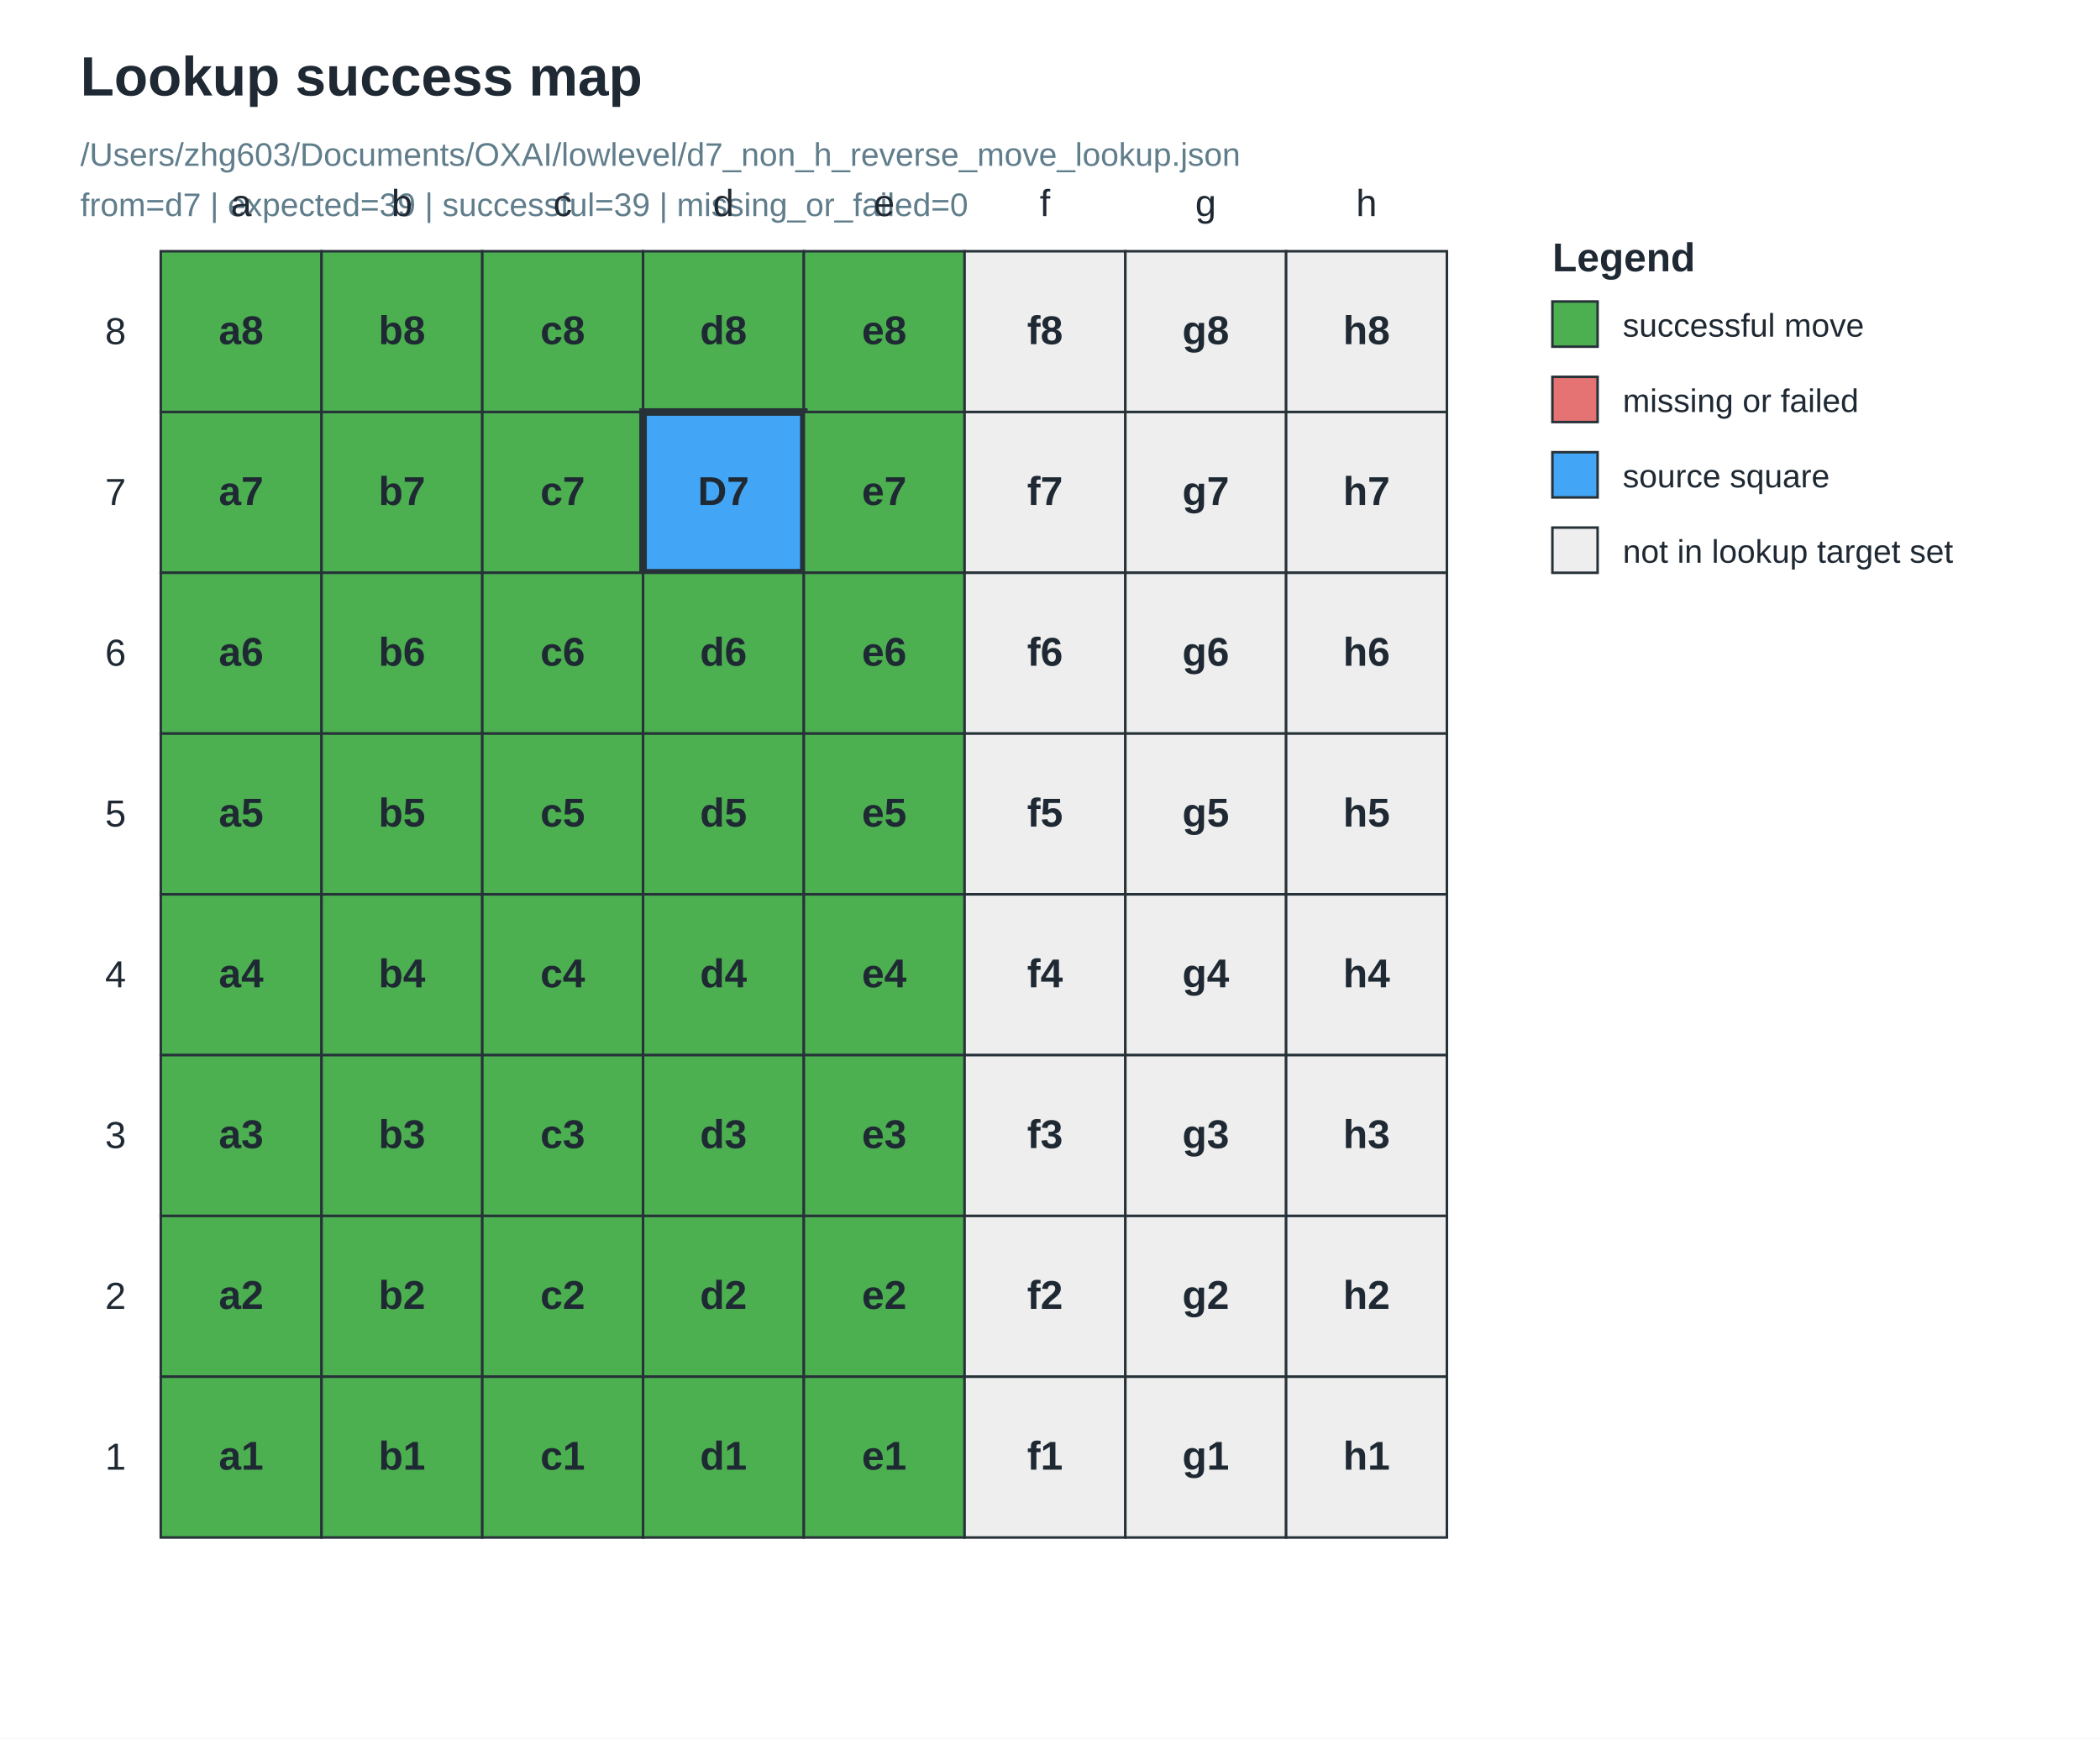
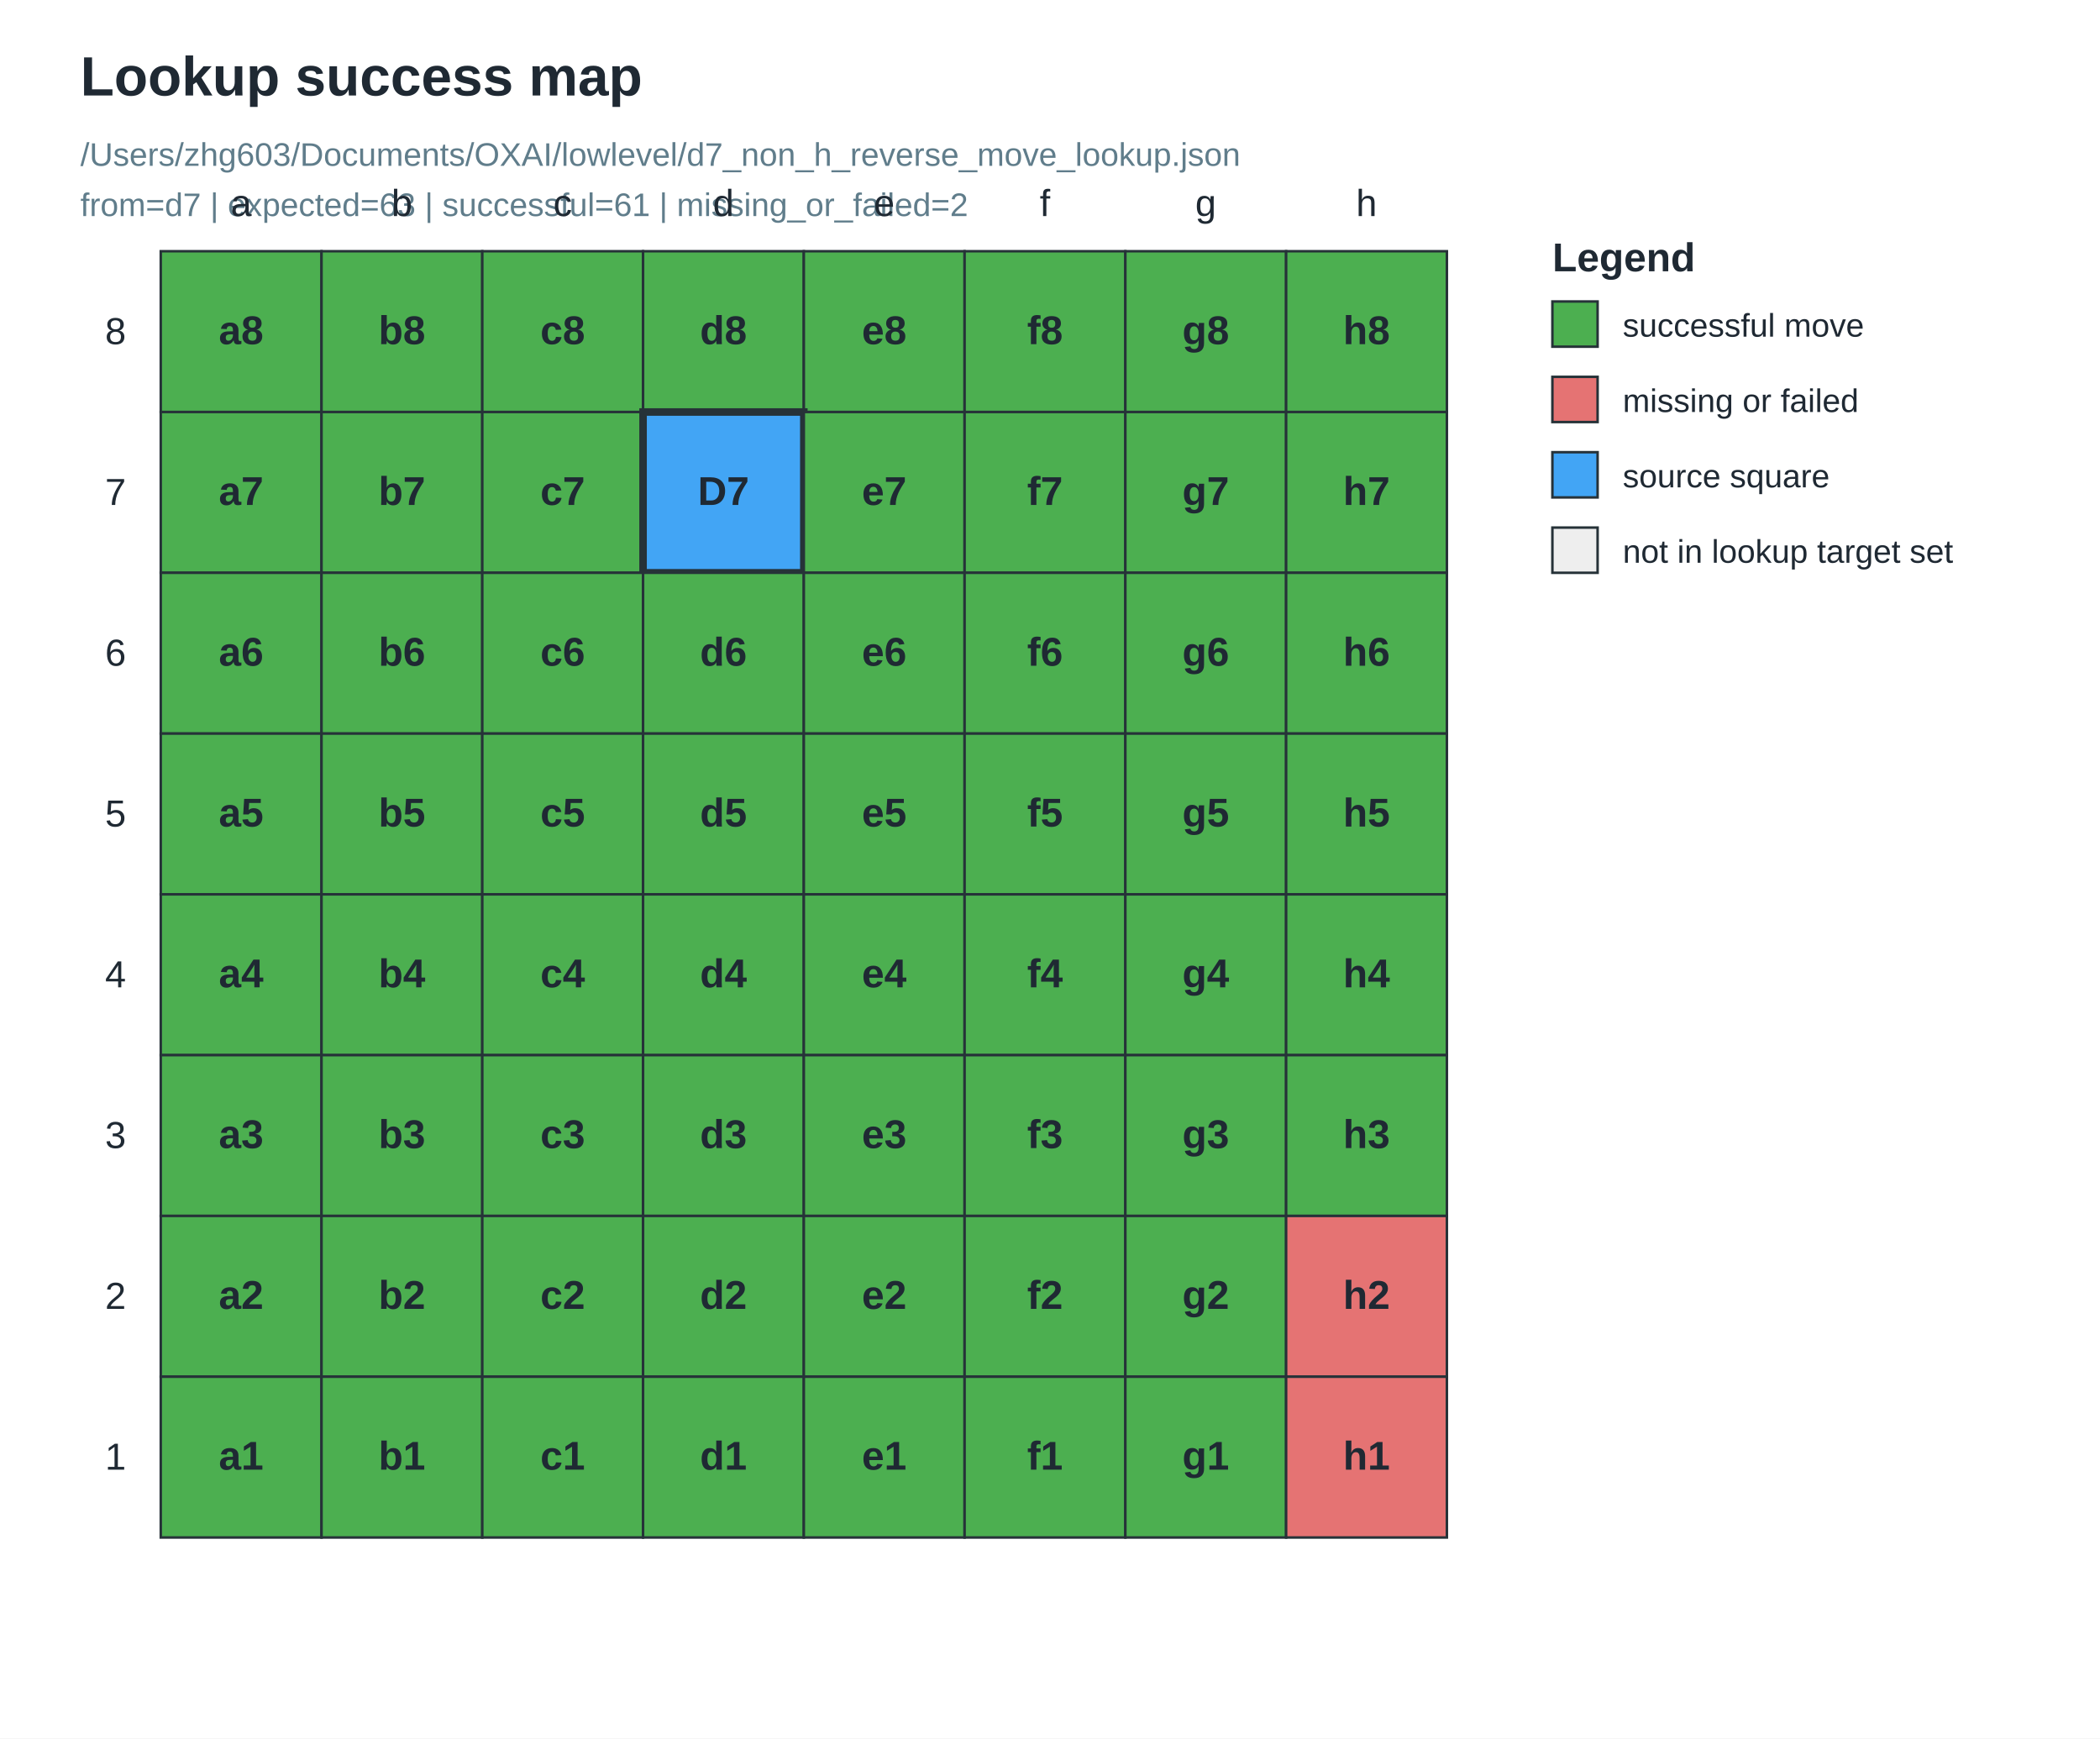
<svg xmlns="http://www.w3.org/2000/svg" width="836" height="692" viewBox="0 0 836 692">
  <rect width="100%" height="100%" fill="white" />
  <text x="32" y="38" font-family="Arial, sans-serif" font-size="22" font-weight="700" fill="#1f2933">Lookup success map</text>
  <text x="32" y="66" font-family="Arial, sans-serif" font-size="13" fill="#607d8b">/Users/zhg603/Documents/OXAI/lowlevel/d7_non_h_reverse_move_lookup.json</text>
-   <text x="32" y="86" font-family="Arial, sans-serif" font-size="13" fill="#607d8b">from=d7 | expected=39 | successful=39 | missing_or_failed=0</text>
+   <text x="32" y="86" font-family="Arial, sans-serif" font-size="13" fill="#607d8b">from=d7 | expected=63 | successful=61 | missing_or_failed=2</text>
  <text x="96.0" y="86" text-anchor="middle" font-family="Arial, sans-serif" font-size="15" fill="#1f2933">a</text>
  <text x="160.0" y="86" text-anchor="middle" font-family="Arial, sans-serif" font-size="15" fill="#1f2933">b</text>
  <text x="224.0" y="86" text-anchor="middle" font-family="Arial, sans-serif" font-size="15" fill="#1f2933">c</text>
  <text x="288.0" y="86" text-anchor="middle" font-family="Arial, sans-serif" font-size="15" fill="#1f2933">d</text>
  <text x="352.0" y="86" text-anchor="middle" font-family="Arial, sans-serif" font-size="15" fill="#1f2933">e</text>
  <text x="416.0" y="86" text-anchor="middle" font-family="Arial, sans-serif" font-size="15" fill="#1f2933">f</text>
  <text x="480.0" y="86" text-anchor="middle" font-family="Arial, sans-serif" font-size="15" fill="#1f2933">g</text>
  <text x="544.0" y="86" text-anchor="middle" font-family="Arial, sans-serif" font-size="15" fill="#1f2933">h</text>
  <text x="46" y="137.0" text-anchor="middle" font-family="Arial, sans-serif" font-size="15" fill="#1f2933">8</text>
  <text x="46" y="201.0" text-anchor="middle" font-family="Arial, sans-serif" font-size="15" fill="#1f2933">7</text>
  <text x="46" y="265.0" text-anchor="middle" font-family="Arial, sans-serif" font-size="15" fill="#1f2933">6</text>
  <text x="46" y="329.0" text-anchor="middle" font-family="Arial, sans-serif" font-size="15" fill="#1f2933">5</text>
  <text x="46" y="393.0" text-anchor="middle" font-family="Arial, sans-serif" font-size="15" fill="#1f2933">4</text>
  <text x="46" y="457.0" text-anchor="middle" font-family="Arial, sans-serif" font-size="15" fill="#1f2933">3</text>
  <text x="46" y="521.0" text-anchor="middle" font-family="Arial, sans-serif" font-size="15" fill="#1f2933">2</text>
  <text x="46" y="585.0" text-anchor="middle" font-family="Arial, sans-serif" font-size="15" fill="#1f2933">1</text>
  <rect x="64" y="100" width="64" height="64" fill="#4caf50" stroke="#263238" stroke-width="1">
</rect>
  <text x="96.0" y="137.0" text-anchor="middle" font-family="Arial, sans-serif" font-size="16" font-weight="700" fill="#1f2933">a8</text>
  <rect x="128" y="100" width="64" height="64" fill="#4caf50" stroke="#263238" stroke-width="1">
</rect>
  <text x="160.0" y="137.0" text-anchor="middle" font-family="Arial, sans-serif" font-size="16" font-weight="700" fill="#1f2933">b8</text>
  <rect x="192" y="100" width="64" height="64" fill="#4caf50" stroke="#263238" stroke-width="1">
</rect>
  <text x="224.0" y="137.0" text-anchor="middle" font-family="Arial, sans-serif" font-size="16" font-weight="700" fill="#1f2933">c8</text>
  <rect x="256" y="100" width="64" height="64" fill="#4caf50" stroke="#263238" stroke-width="1">
</rect>
  <text x="288.0" y="137.0" text-anchor="middle" font-family="Arial, sans-serif" font-size="16" font-weight="700" fill="#1f2933">d8</text>
  <rect x="320" y="100" width="64" height="64" fill="#4caf50" stroke="#263238" stroke-width="1">
</rect>
  <text x="352.0" y="137.0" text-anchor="middle" font-family="Arial, sans-serif" font-size="16" font-weight="700" fill="#1f2933">e8</text>
-   <rect x="384" y="100" width="64" height="64" fill="#eeeeee" stroke="#263238" stroke-width="1">
+   <rect x="384" y="100" width="64" height="64" fill="#4caf50" stroke="#263238" stroke-width="1">
</rect>
  <text x="416.0" y="137.0" text-anchor="middle" font-family="Arial, sans-serif" font-size="16" font-weight="700" fill="#1f2933">f8</text>
-   <rect x="448" y="100" width="64" height="64" fill="#eeeeee" stroke="#263238" stroke-width="1">
+   <rect x="448" y="100" width="64" height="64" fill="#4caf50" stroke="#263238" stroke-width="1">
</rect>
  <text x="480.0" y="137.0" text-anchor="middle" font-family="Arial, sans-serif" font-size="16" font-weight="700" fill="#1f2933">g8</text>
-   <rect x="512" y="100" width="64" height="64" fill="#eeeeee" stroke="#263238" stroke-width="1">
+   <rect x="512" y="100" width="64" height="64" fill="#4caf50" stroke="#263238" stroke-width="1">
</rect>
  <text x="544.0" y="137.0" text-anchor="middle" font-family="Arial, sans-serif" font-size="16" font-weight="700" fill="#1f2933">h8</text>
  <rect x="64" y="164" width="64" height="64" fill="#4caf50" stroke="#263238" stroke-width="1">
</rect>
  <text x="96.0" y="201.0" text-anchor="middle" font-family="Arial, sans-serif" font-size="16" font-weight="700" fill="#1f2933">a7</text>
  <rect x="128" y="164" width="64" height="64" fill="#4caf50" stroke="#263238" stroke-width="1">
</rect>
  <text x="160.0" y="201.0" text-anchor="middle" font-family="Arial, sans-serif" font-size="16" font-weight="700" fill="#1f2933">b7</text>
  <rect x="192" y="164" width="64" height="64" fill="#4caf50" stroke="#263238" stroke-width="1">
</rect>
  <text x="224.0" y="201.0" text-anchor="middle" font-family="Arial, sans-serif" font-size="16" font-weight="700" fill="#1f2933">c7</text>
  <rect x="256" y="164" width="64" height="64" fill="#42a5f5" stroke="#263238" stroke-width="3">
</rect>
  <text x="288.0" y="201.0" text-anchor="middle" font-family="Arial, sans-serif" font-size="16" font-weight="700" fill="#1f2933">D7</text>
  <rect x="320" y="164" width="64" height="64" fill="#4caf50" stroke="#263238" stroke-width="1">
</rect>
  <text x="352.0" y="201.0" text-anchor="middle" font-family="Arial, sans-serif" font-size="16" font-weight="700" fill="#1f2933">e7</text>
-   <rect x="384" y="164" width="64" height="64" fill="#eeeeee" stroke="#263238" stroke-width="1">
+   <rect x="384" y="164" width="64" height="64" fill="#4caf50" stroke="#263238" stroke-width="1">
</rect>
  <text x="416.0" y="201.0" text-anchor="middle" font-family="Arial, sans-serif" font-size="16" font-weight="700" fill="#1f2933">f7</text>
-   <rect x="448" y="164" width="64" height="64" fill="#eeeeee" stroke="#263238" stroke-width="1">
+   <rect x="448" y="164" width="64" height="64" fill="#4caf50" stroke="#263238" stroke-width="1">
</rect>
  <text x="480.0" y="201.0" text-anchor="middle" font-family="Arial, sans-serif" font-size="16" font-weight="700" fill="#1f2933">g7</text>
-   <rect x="512" y="164" width="64" height="64" fill="#eeeeee" stroke="#263238" stroke-width="1">
+   <rect x="512" y="164" width="64" height="64" fill="#4caf50" stroke="#263238" stroke-width="1">
</rect>
  <text x="544.0" y="201.0" text-anchor="middle" font-family="Arial, sans-serif" font-size="16" font-weight="700" fill="#1f2933">h7</text>
  <rect x="64" y="228" width="64" height="64" fill="#4caf50" stroke="#263238" stroke-width="1">
</rect>
  <text x="96.0" y="265.0" text-anchor="middle" font-family="Arial, sans-serif" font-size="16" font-weight="700" fill="#1f2933">a6</text>
  <rect x="128" y="228" width="64" height="64" fill="#4caf50" stroke="#263238" stroke-width="1">
</rect>
  <text x="160.0" y="265.0" text-anchor="middle" font-family="Arial, sans-serif" font-size="16" font-weight="700" fill="#1f2933">b6</text>
  <rect x="192" y="228" width="64" height="64" fill="#4caf50" stroke="#263238" stroke-width="1">
</rect>
  <text x="224.0" y="265.0" text-anchor="middle" font-family="Arial, sans-serif" font-size="16" font-weight="700" fill="#1f2933">c6</text>
  <rect x="256" y="228" width="64" height="64" fill="#4caf50" stroke="#263238" stroke-width="1">
</rect>
  <text x="288.0" y="265.0" text-anchor="middle" font-family="Arial, sans-serif" font-size="16" font-weight="700" fill="#1f2933">d6</text>
  <rect x="320" y="228" width="64" height="64" fill="#4caf50" stroke="#263238" stroke-width="1">
</rect>
  <text x="352.0" y="265.0" text-anchor="middle" font-family="Arial, sans-serif" font-size="16" font-weight="700" fill="#1f2933">e6</text>
-   <rect x="384" y="228" width="64" height="64" fill="#eeeeee" stroke="#263238" stroke-width="1">
+   <rect x="384" y="228" width="64" height="64" fill="#4caf50" stroke="#263238" stroke-width="1">
</rect>
  <text x="416.0" y="265.0" text-anchor="middle" font-family="Arial, sans-serif" font-size="16" font-weight="700" fill="#1f2933">f6</text>
-   <rect x="448" y="228" width="64" height="64" fill="#eeeeee" stroke="#263238" stroke-width="1">
+   <rect x="448" y="228" width="64" height="64" fill="#4caf50" stroke="#263238" stroke-width="1">
</rect>
  <text x="480.0" y="265.0" text-anchor="middle" font-family="Arial, sans-serif" font-size="16" font-weight="700" fill="#1f2933">g6</text>
-   <rect x="512" y="228" width="64" height="64" fill="#eeeeee" stroke="#263238" stroke-width="1">
+   <rect x="512" y="228" width="64" height="64" fill="#4caf50" stroke="#263238" stroke-width="1">
</rect>
  <text x="544.0" y="265.0" text-anchor="middle" font-family="Arial, sans-serif" font-size="16" font-weight="700" fill="#1f2933">h6</text>
  <rect x="64" y="292" width="64" height="64" fill="#4caf50" stroke="#263238" stroke-width="1">
</rect>
  <text x="96.0" y="329.0" text-anchor="middle" font-family="Arial, sans-serif" font-size="16" font-weight="700" fill="#1f2933">a5</text>
  <rect x="128" y="292" width="64" height="64" fill="#4caf50" stroke="#263238" stroke-width="1">
</rect>
  <text x="160.0" y="329.0" text-anchor="middle" font-family="Arial, sans-serif" font-size="16" font-weight="700" fill="#1f2933">b5</text>
  <rect x="192" y="292" width="64" height="64" fill="#4caf50" stroke="#263238" stroke-width="1">
</rect>
  <text x="224.0" y="329.0" text-anchor="middle" font-family="Arial, sans-serif" font-size="16" font-weight="700" fill="#1f2933">c5</text>
  <rect x="256" y="292" width="64" height="64" fill="#4caf50" stroke="#263238" stroke-width="1">
</rect>
  <text x="288.0" y="329.0" text-anchor="middle" font-family="Arial, sans-serif" font-size="16" font-weight="700" fill="#1f2933">d5</text>
  <rect x="320" y="292" width="64" height="64" fill="#4caf50" stroke="#263238" stroke-width="1">
</rect>
  <text x="352.0" y="329.0" text-anchor="middle" font-family="Arial, sans-serif" font-size="16" font-weight="700" fill="#1f2933">e5</text>
-   <rect x="384" y="292" width="64" height="64" fill="#eeeeee" stroke="#263238" stroke-width="1">
+   <rect x="384" y="292" width="64" height="64" fill="#4caf50" stroke="#263238" stroke-width="1">
</rect>
  <text x="416.0" y="329.0" text-anchor="middle" font-family="Arial, sans-serif" font-size="16" font-weight="700" fill="#1f2933">f5</text>
-   <rect x="448" y="292" width="64" height="64" fill="#eeeeee" stroke="#263238" stroke-width="1">
+   <rect x="448" y="292" width="64" height="64" fill="#4caf50" stroke="#263238" stroke-width="1">
</rect>
  <text x="480.0" y="329.0" text-anchor="middle" font-family="Arial, sans-serif" font-size="16" font-weight="700" fill="#1f2933">g5</text>
-   <rect x="512" y="292" width="64" height="64" fill="#eeeeee" stroke="#263238" stroke-width="1">
+   <rect x="512" y="292" width="64" height="64" fill="#4caf50" stroke="#263238" stroke-width="1">
</rect>
  <text x="544.0" y="329.0" text-anchor="middle" font-family="Arial, sans-serif" font-size="16" font-weight="700" fill="#1f2933">h5</text>
  <rect x="64" y="356" width="64" height="64" fill="#4caf50" stroke="#263238" stroke-width="1">
</rect>
  <text x="96.0" y="393.0" text-anchor="middle" font-family="Arial, sans-serif" font-size="16" font-weight="700" fill="#1f2933">a4</text>
  <rect x="128" y="356" width="64" height="64" fill="#4caf50" stroke="#263238" stroke-width="1">
</rect>
  <text x="160.0" y="393.0" text-anchor="middle" font-family="Arial, sans-serif" font-size="16" font-weight="700" fill="#1f2933">b4</text>
  <rect x="192" y="356" width="64" height="64" fill="#4caf50" stroke="#263238" stroke-width="1">
</rect>
  <text x="224.0" y="393.0" text-anchor="middle" font-family="Arial, sans-serif" font-size="16" font-weight="700" fill="#1f2933">c4</text>
  <rect x="256" y="356" width="64" height="64" fill="#4caf50" stroke="#263238" stroke-width="1">
</rect>
  <text x="288.0" y="393.0" text-anchor="middle" font-family="Arial, sans-serif" font-size="16" font-weight="700" fill="#1f2933">d4</text>
  <rect x="320" y="356" width="64" height="64" fill="#4caf50" stroke="#263238" stroke-width="1">
</rect>
  <text x="352.0" y="393.0" text-anchor="middle" font-family="Arial, sans-serif" font-size="16" font-weight="700" fill="#1f2933">e4</text>
-   <rect x="384" y="356" width="64" height="64" fill="#eeeeee" stroke="#263238" stroke-width="1">
+   <rect x="384" y="356" width="64" height="64" fill="#4caf50" stroke="#263238" stroke-width="1">
</rect>
  <text x="416.0" y="393.0" text-anchor="middle" font-family="Arial, sans-serif" font-size="16" font-weight="700" fill="#1f2933">f4</text>
-   <rect x="448" y="356" width="64" height="64" fill="#eeeeee" stroke="#263238" stroke-width="1">
+   <rect x="448" y="356" width="64" height="64" fill="#4caf50" stroke="#263238" stroke-width="1">
</rect>
  <text x="480.0" y="393.0" text-anchor="middle" font-family="Arial, sans-serif" font-size="16" font-weight="700" fill="#1f2933">g4</text>
-   <rect x="512" y="356" width="64" height="64" fill="#eeeeee" stroke="#263238" stroke-width="1">
+   <rect x="512" y="356" width="64" height="64" fill="#4caf50" stroke="#263238" stroke-width="1">
</rect>
  <text x="544.0" y="393.0" text-anchor="middle" font-family="Arial, sans-serif" font-size="16" font-weight="700" fill="#1f2933">h4</text>
  <rect x="64" y="420" width="64" height="64" fill="#4caf50" stroke="#263238" stroke-width="1">
</rect>
  <text x="96.0" y="457.0" text-anchor="middle" font-family="Arial, sans-serif" font-size="16" font-weight="700" fill="#1f2933">a3</text>
  <rect x="128" y="420" width="64" height="64" fill="#4caf50" stroke="#263238" stroke-width="1">
</rect>
  <text x="160.0" y="457.0" text-anchor="middle" font-family="Arial, sans-serif" font-size="16" font-weight="700" fill="#1f2933">b3</text>
  <rect x="192" y="420" width="64" height="64" fill="#4caf50" stroke="#263238" stroke-width="1">
</rect>
  <text x="224.0" y="457.0" text-anchor="middle" font-family="Arial, sans-serif" font-size="16" font-weight="700" fill="#1f2933">c3</text>
  <rect x="256" y="420" width="64" height="64" fill="#4caf50" stroke="#263238" stroke-width="1">
</rect>
  <text x="288.0" y="457.0" text-anchor="middle" font-family="Arial, sans-serif" font-size="16" font-weight="700" fill="#1f2933">d3</text>
  <rect x="320" y="420" width="64" height="64" fill="#4caf50" stroke="#263238" stroke-width="1">
</rect>
  <text x="352.0" y="457.0" text-anchor="middle" font-family="Arial, sans-serif" font-size="16" font-weight="700" fill="#1f2933">e3</text>
-   <rect x="384" y="420" width="64" height="64" fill="#eeeeee" stroke="#263238" stroke-width="1">
+   <rect x="384" y="420" width="64" height="64" fill="#4caf50" stroke="#263238" stroke-width="1">
</rect>
  <text x="416.0" y="457.0" text-anchor="middle" font-family="Arial, sans-serif" font-size="16" font-weight="700" fill="#1f2933">f3</text>
-   <rect x="448" y="420" width="64" height="64" fill="#eeeeee" stroke="#263238" stroke-width="1">
+   <rect x="448" y="420" width="64" height="64" fill="#4caf50" stroke="#263238" stroke-width="1">
</rect>
  <text x="480.0" y="457.0" text-anchor="middle" font-family="Arial, sans-serif" font-size="16" font-weight="700" fill="#1f2933">g3</text>
-   <rect x="512" y="420" width="64" height="64" fill="#eeeeee" stroke="#263238" stroke-width="1">
+   <rect x="512" y="420" width="64" height="64" fill="#4caf50" stroke="#263238" stroke-width="1">
</rect>
  <text x="544.0" y="457.0" text-anchor="middle" font-family="Arial, sans-serif" font-size="16" font-weight="700" fill="#1f2933">h3</text>
  <rect x="64" y="484" width="64" height="64" fill="#4caf50" stroke="#263238" stroke-width="1">
</rect>
  <text x="96.0" y="521.0" text-anchor="middle" font-family="Arial, sans-serif" font-size="16" font-weight="700" fill="#1f2933">a2</text>
  <rect x="128" y="484" width="64" height="64" fill="#4caf50" stroke="#263238" stroke-width="1">
</rect>
  <text x="160.0" y="521.0" text-anchor="middle" font-family="Arial, sans-serif" font-size="16" font-weight="700" fill="#1f2933">b2</text>
  <rect x="192" y="484" width="64" height="64" fill="#4caf50" stroke="#263238" stroke-width="1">
</rect>
  <text x="224.0" y="521.0" text-anchor="middle" font-family="Arial, sans-serif" font-size="16" font-weight="700" fill="#1f2933">c2</text>
  <rect x="256" y="484" width="64" height="64" fill="#4caf50" stroke="#263238" stroke-width="1">
</rect>
  <text x="288.0" y="521.0" text-anchor="middle" font-family="Arial, sans-serif" font-size="16" font-weight="700" fill="#1f2933">d2</text>
  <rect x="320" y="484" width="64" height="64" fill="#4caf50" stroke="#263238" stroke-width="1">
</rect>
  <text x="352.0" y="521.0" text-anchor="middle" font-family="Arial, sans-serif" font-size="16" font-weight="700" fill="#1f2933">e2</text>
-   <rect x="384" y="484" width="64" height="64" fill="#eeeeee" stroke="#263238" stroke-width="1">
+   <rect x="384" y="484" width="64" height="64" fill="#4caf50" stroke="#263238" stroke-width="1">
</rect>
  <text x="416.0" y="521.0" text-anchor="middle" font-family="Arial, sans-serif" font-size="16" font-weight="700" fill="#1f2933">f2</text>
-   <rect x="448" y="484" width="64" height="64" fill="#eeeeee" stroke="#263238" stroke-width="1">
+   <rect x="448" y="484" width="64" height="64" fill="#4caf50" stroke="#263238" stroke-width="1">
</rect>
  <text x="480.0" y="521.0" text-anchor="middle" font-family="Arial, sans-serif" font-size="16" font-weight="700" fill="#1f2933">g2</text>
-   <rect x="512" y="484" width="64" height="64" fill="#eeeeee" stroke="#263238" stroke-width="1">
+   <rect x="512" y="484" width="64" height="64" fill="#e57373" stroke="#263238" stroke-width="1">
</rect>
  <text x="544.0" y="521.0" text-anchor="middle" font-family="Arial, sans-serif" font-size="16" font-weight="700" fill="#1f2933">h2</text>
  <rect x="64" y="548" width="64" height="64" fill="#4caf50" stroke="#263238" stroke-width="1">
</rect>
  <text x="96.0" y="585.0" text-anchor="middle" font-family="Arial, sans-serif" font-size="16" font-weight="700" fill="#1f2933">a1</text>
  <rect x="128" y="548" width="64" height="64" fill="#4caf50" stroke="#263238" stroke-width="1">
</rect>
  <text x="160.0" y="585.0" text-anchor="middle" font-family="Arial, sans-serif" font-size="16" font-weight="700" fill="#1f2933">b1</text>
  <rect x="192" y="548" width="64" height="64" fill="#4caf50" stroke="#263238" stroke-width="1">
</rect>
  <text x="224.0" y="585.0" text-anchor="middle" font-family="Arial, sans-serif" font-size="16" font-weight="700" fill="#1f2933">c1</text>
  <rect x="256" y="548" width="64" height="64" fill="#4caf50" stroke="#263238" stroke-width="1">
</rect>
  <text x="288.0" y="585.0" text-anchor="middle" font-family="Arial, sans-serif" font-size="16" font-weight="700" fill="#1f2933">d1</text>
  <rect x="320" y="548" width="64" height="64" fill="#4caf50" stroke="#263238" stroke-width="1">
</rect>
  <text x="352.0" y="585.0" text-anchor="middle" font-family="Arial, sans-serif" font-size="16" font-weight="700" fill="#1f2933">e1</text>
-   <rect x="384" y="548" width="64" height="64" fill="#eeeeee" stroke="#263238" stroke-width="1">
+   <rect x="384" y="548" width="64" height="64" fill="#4caf50" stroke="#263238" stroke-width="1">
</rect>
  <text x="416.0" y="585.0" text-anchor="middle" font-family="Arial, sans-serif" font-size="16" font-weight="700" fill="#1f2933">f1</text>
-   <rect x="448" y="548" width="64" height="64" fill="#eeeeee" stroke="#263238" stroke-width="1">
+   <rect x="448" y="548" width="64" height="64" fill="#4caf50" stroke="#263238" stroke-width="1">
</rect>
  <text x="480.0" y="585.0" text-anchor="middle" font-family="Arial, sans-serif" font-size="16" font-weight="700" fill="#1f2933">g1</text>
-   <rect x="512" y="548" width="64" height="64" fill="#eeeeee" stroke="#263238" stroke-width="1">
+   <rect x="512" y="548" width="64" height="64" fill="#e57373" stroke="#263238" stroke-width="1">
</rect>
  <text x="544.0" y="585.0" text-anchor="middle" font-family="Arial, sans-serif" font-size="16" font-weight="700" fill="#1f2933">h1</text>
  <text x="618" y="108" font-family="Arial, sans-serif" font-size="16" font-weight="700" fill="#1f2933">Legend</text>
  <rect x="618" y="120" width="18" height="18" fill="#4caf50" stroke="#263238" stroke-width="1" />
  <text x="646" y="134" font-family="Arial, sans-serif" font-size="13" fill="#1f2933">successful move</text>
  <rect x="618" y="150" width="18" height="18" fill="#e57373" stroke="#263238" stroke-width="1" />
  <text x="646" y="164" font-family="Arial, sans-serif" font-size="13" fill="#1f2933">missing or failed</text>
  <rect x="618" y="180" width="18" height="18" fill="#42a5f5" stroke="#263238" stroke-width="1" />
  <text x="646" y="194" font-family="Arial, sans-serif" font-size="13" fill="#1f2933">source square</text>
  <rect x="618" y="210" width="18" height="18" fill="#eeeeee" stroke="#263238" stroke-width="1" />
  <text x="646" y="224" font-family="Arial, sans-serif" font-size="13" fill="#1f2933">not in lookup target set</text>
</svg>
